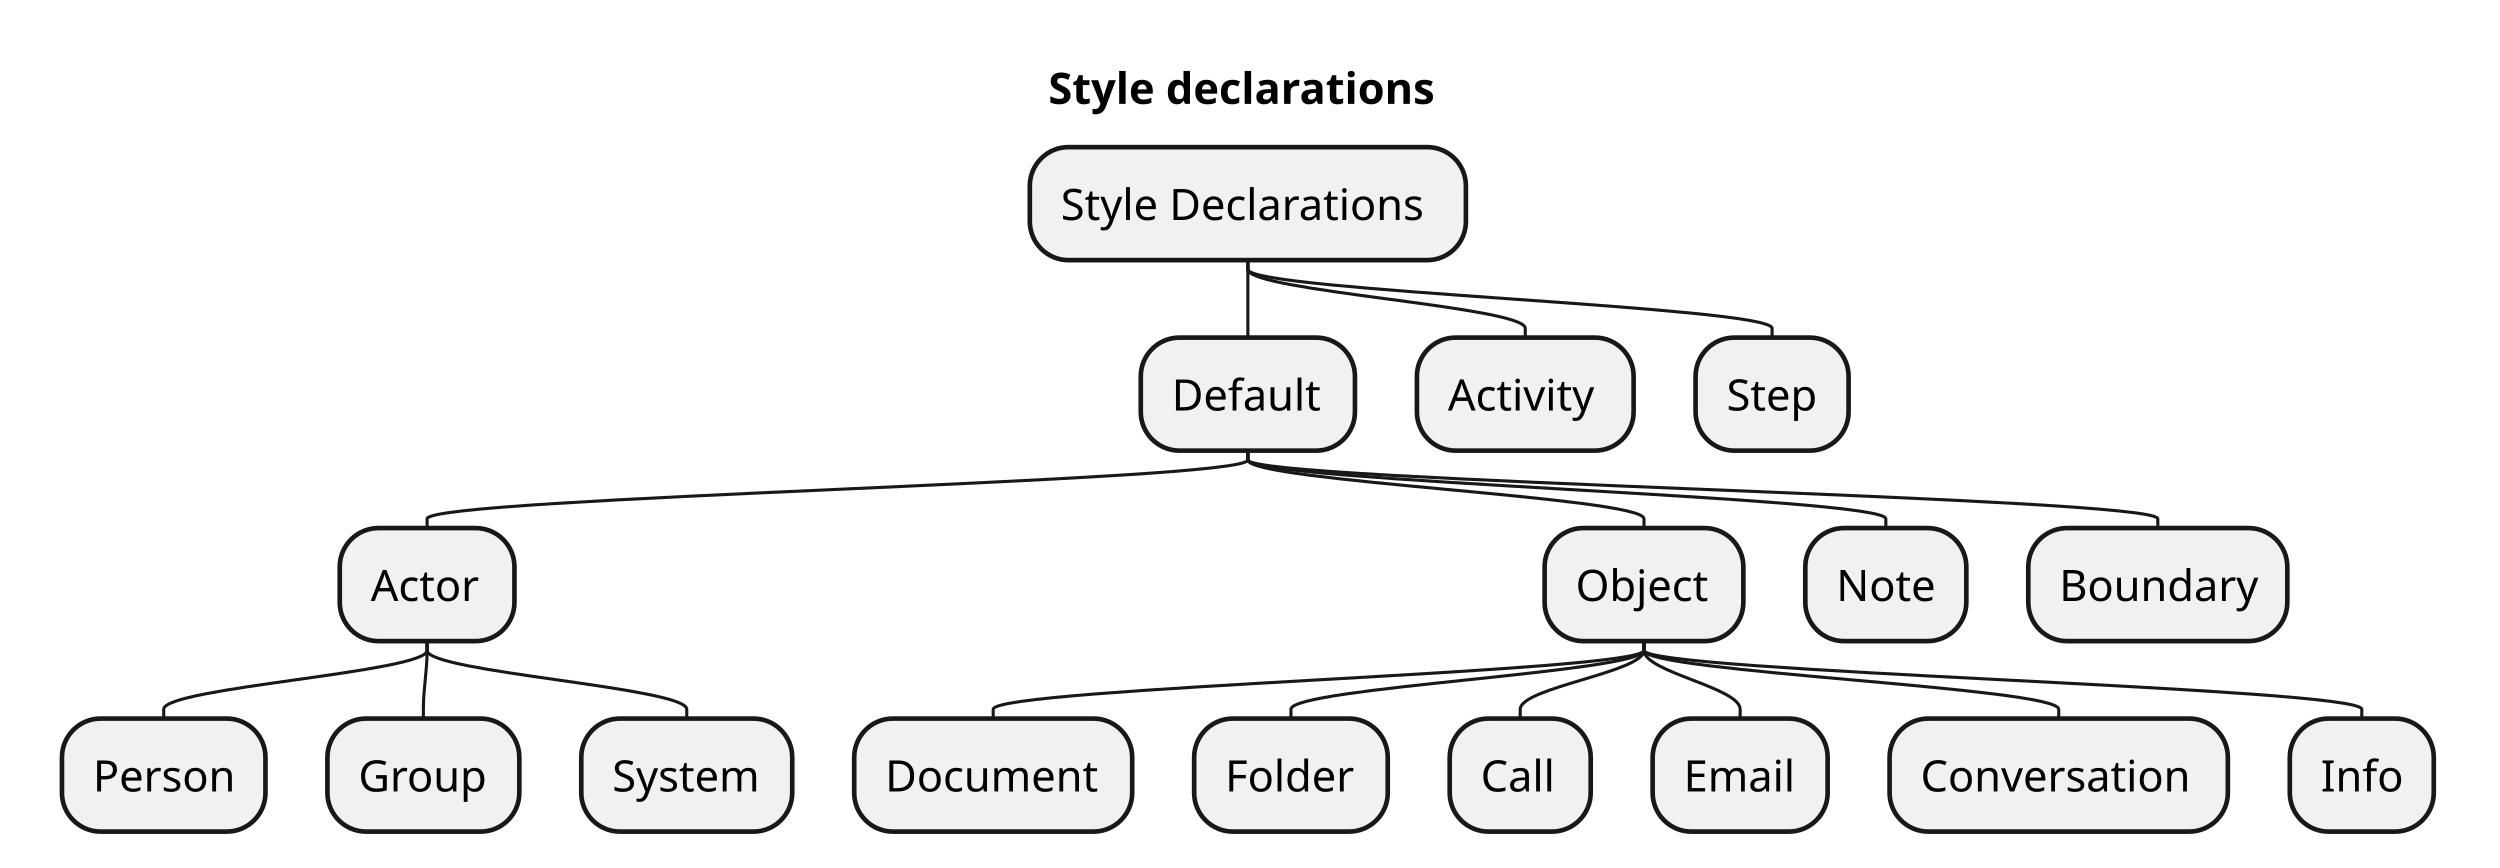
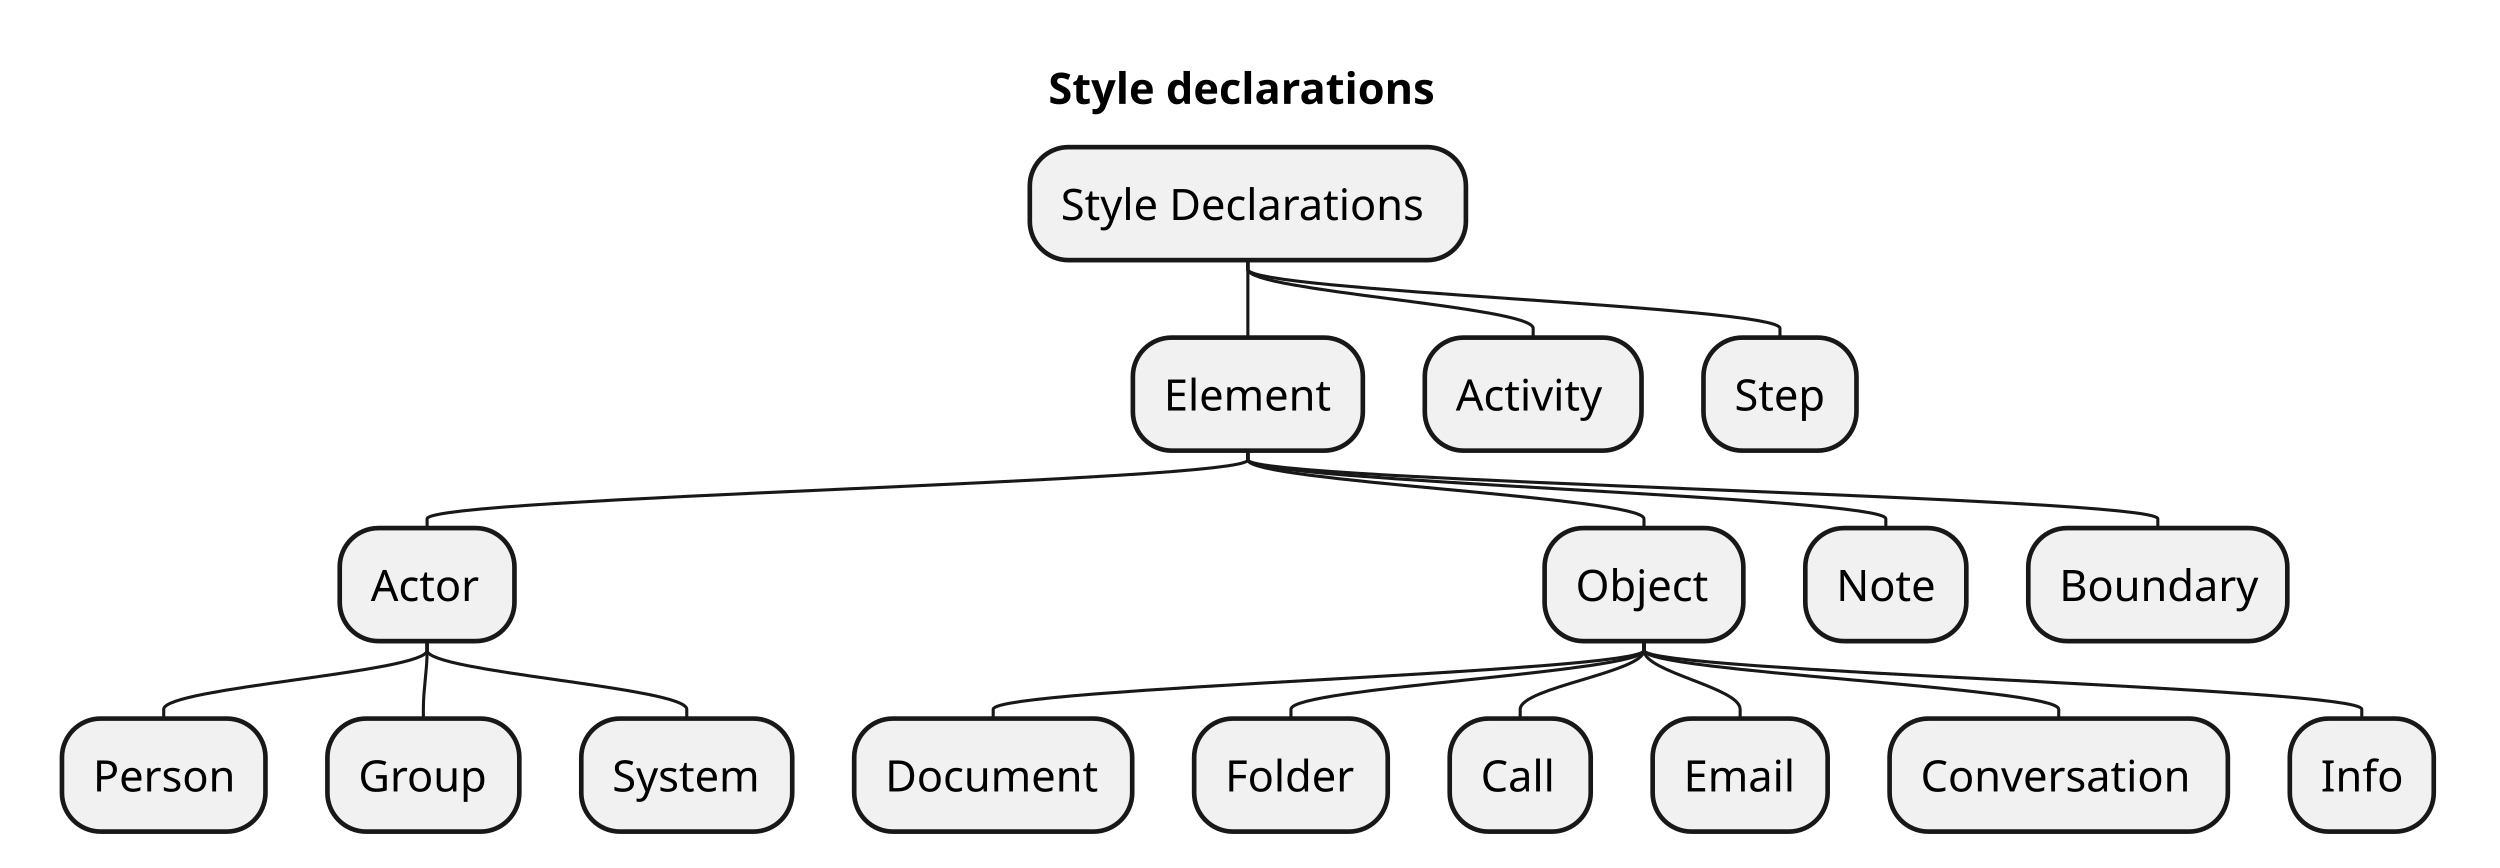
<svg xmlns="http://www.w3.org/2000/svg" contentStyleType="text/css" height="280px" preserveAspectRatio="none" style="width:807px;height:280px;background:#FFFFFF;" version="1.1" viewBox="0 0 807 280" width="807px" zoomAndPan="magnify">
  <defs />
  <g>
    <text fill="#000000" font-family="sans-serif" font-size="14" font-weight="bold" lengthAdjust="spacing" textLength="127.791" x="338.414" y="33.535">Style declarations</text>
    <rect fill="#F1F1F1" height="36.488" rx="12.5" ry="12.5" style="stroke:#181818;stroke-width:1.5;" width="140.77" x="332.424" y="47.488" />
    <text fill="#000000" font-family="sans-serif" font-size="14" lengthAdjust="spacing" textLength="120.77" x="342.424" y="71.023">Style Declarations</text>
-     <rect fill="#F1F1F1" height="36.488" rx="12.5" ry="12.5" style="stroke:#181818;stroke-width:1.5;" width="69.137" x="368.241" y="108.977" />
-     <text fill="#000000" font-family="sans-serif" font-size="14" lengthAdjust="spacing" textLength="49.137" x="378.241" y="132.512">Default</text>
+     <rect fill="#F1F1F1" height="36.488" rx="12.5" ry="12.5" style="stroke:#181818;stroke-width:1.5;" width="74.23" x="365.695" y="108.977" />
+     <text fill="#000000" font-family="sans-serif" font-size="14" lengthAdjust="spacing" textLength="54.23" x="375.695" y="132.512">Element</text>
    <rect fill="#F1F1F1" height="36.488" rx="12.5" ry="12.5" style="stroke:#181818;stroke-width:1.5;" width="56.395" x="109.67" y="170.465" />
    <text fill="#000000" font-family="sans-serif" font-size="14" lengthAdjust="spacing" textLength="36.395" x="119.67" y="194">Actor</text>
    <rect fill="#F1F1F1" height="36.488" rx="12.5" ry="12.5" style="stroke:#181818;stroke-width:1.5;" width="65.691" x="20" y="231.953" />
    <text fill="#000000" font-family="sans-serif" font-size="14" lengthAdjust="spacing" textLength="45.691" x="30" y="255.488">Person</text>
    <path d="M137.867,206.953 L137.867,209.953 C137.867,216.953 52.846,221.953 52.846,228.953 L52.846,231.953 " fill="none" style="stroke:#181818;stroke-width:1.0;" />
    <rect fill="#F1F1F1" height="36.488" rx="12.5" ry="12.5" style="stroke:#181818;stroke-width:1.5;" width="61.945" x="105.691" y="231.953" />
    <text fill="#000000" font-family="sans-serif" font-size="14" lengthAdjust="spacing" textLength="41.945" x="115.691" y="255.488">Group</text>
    <path d="M137.867,206.953 L137.867,209.953 C137.867,216.953 136.664,221.953 136.664,228.953 L136.664,231.953 " fill="none" style="stroke:#181818;stroke-width:1.0;" />
    <rect fill="#F1F1F1" height="36.488" rx="12.5" ry="12.5" style="stroke:#181818;stroke-width:1.5;" width="68.098" x="187.637" y="231.953" />
    <text fill="#000000" font-family="sans-serif" font-size="14" lengthAdjust="spacing" textLength="48.098" x="197.637" y="255.488">System</text>
    <path d="M137.867,206.953 L137.867,209.953 C137.867,216.953 221.685,221.953 221.685,228.953 L221.685,231.953 " fill="none" style="stroke:#181818;stroke-width:1.0;" />
    <path d="M402.81,145.465 L402.81,148.465 C402.81,155.465 137.867,160.465 137.867,167.465 L137.867,170.465 " fill="none" style="stroke:#181818;stroke-width:1.0;" />
    <rect fill="#F1F1F1" height="36.488" rx="12.5" ry="12.5" style="stroke:#181818;stroke-width:1.5;" width="64.153" x="498.6" y="170.465" />
    <text fill="#000000" font-family="sans-serif" font-size="14" lengthAdjust="spacing" textLength="44.153" x="508.6" y="194">Object</text>
    <rect fill="#F1F1F1" height="36.488" rx="12.5" ry="12.5" style="stroke:#181818;stroke-width:1.5;" width="89.74" x="275.734" y="231.953" />
    <text fill="#000000" font-family="sans-serif" font-size="14" lengthAdjust="spacing" textLength="69.74" x="285.734" y="255.488">Document</text>
    <path d="M530.677,206.953 L530.677,209.953 C530.677,216.953 320.604,221.953 320.604,228.953 L320.604,231.953 " fill="none" style="stroke:#181818;stroke-width:1.0;" />
    <rect fill="#F1F1F1" height="36.488" rx="12.5" ry="12.5" style="stroke:#181818;stroke-width:1.5;" width="62.492" x="385.475" y="231.953" />
    <text fill="#000000" font-family="sans-serif" font-size="14" lengthAdjust="spacing" textLength="42.492" x="395.475" y="255.488">Folder</text>
    <path d="M530.677,206.953 L530.677,209.953 C530.677,216.953 416.721,221.953 416.721,228.953 L416.721,231.953 " fill="none" style="stroke:#181818;stroke-width:1.0;" />
    <rect fill="#F1F1F1" height="36.488" rx="12.5" ry="12.5" style="stroke:#181818;stroke-width:1.5;" width="45.512" x="467.967" y="231.953" />
    <text fill="#000000" font-family="sans-serif" font-size="14" lengthAdjust="spacing" textLength="25.512" x="477.967" y="255.488">Call</text>
    <path d="M530.677,206.953 L530.677,209.953 C530.677,216.953 490.723,221.953 490.723,228.953 L490.723,231.953 " fill="none" style="stroke:#181818;stroke-width:1.0;" />
    <rect fill="#F1F1F1" height="36.488" rx="12.5" ry="12.5" style="stroke:#181818;stroke-width:1.5;" width="56.483" x="533.479" y="231.953" />
    <text fill="#000000" font-family="sans-serif" font-size="14" lengthAdjust="spacing" textLength="36.483" x="543.479" y="255.488">Email</text>
    <path d="M530.677,206.953 L530.677,209.953 C530.677,216.953 561.72,221.953 561.72,228.953 L561.72,231.953 " fill="none" style="stroke:#181818;stroke-width:1.0;" />
    <rect fill="#F1F1F1" height="36.488" rx="12.5" ry="12.5" style="stroke:#181818;stroke-width:1.5;" width="109.189" x="609.962" y="231.953" />
    <text fill="#000000" font-family="sans-serif" font-size="14" lengthAdjust="spacing" textLength="89.189" x="619.962" y="255.488">Conversation</text>
    <path d="M530.677,206.953 L530.677,209.953 C530.677,216.953 664.556,221.953 664.556,228.953 L664.556,231.953 " fill="none" style="stroke:#181818;stroke-width:1.0;" />
    <rect fill="#F1F1F1" height="36.488" rx="12.5" ry="12.5" style="stroke:#181818;stroke-width:1.5;" width="46.469" x="739.15" y="231.953" />
    <text fill="#000000" font-family="sans-serif" font-size="14" lengthAdjust="spacing" textLength="26.469" x="749.15" y="255.488">Info</text>
    <path d="M530.677,206.953 L530.677,209.953 C530.677,216.953 762.385,221.953 762.385,228.953 L762.385,231.953 " fill="none" style="stroke:#181818;stroke-width:1.0;" />
    <path d="M402.81,145.465 L402.81,148.465 C402.81,155.465 530.677,160.465 530.677,167.465 L530.677,170.465 " fill="none" style="stroke:#181818;stroke-width:1.0;" />
    <rect fill="#F1F1F1" height="36.488" rx="12.5" ry="12.5" style="stroke:#181818;stroke-width:1.5;" width="51.978" x="582.753" y="170.465" />
    <text fill="#000000" font-family="sans-serif" font-size="14" lengthAdjust="spacing" textLength="31.979" x="592.753" y="194">Note</text>
    <path d="M402.81,145.465 L402.81,148.465 C402.81,155.465 608.743,160.465 608.743,167.465 L608.743,170.465 " fill="none" style="stroke:#181818;stroke-width:1.0;" />
    <rect fill="#F1F1F1" height="36.488" rx="12.5" ry="12.5" style="stroke:#181818;stroke-width:1.5;" width="83.615" x="654.732" y="170.465" />
    <text fill="#000000" font-family="sans-serif" font-size="14" lengthAdjust="spacing" textLength="63.615" x="664.732" y="194">Boundary</text>
    <path d="M402.81,145.465 L402.81,148.465 C402.81,155.465 696.54,160.465 696.54,167.465 L696.54,170.465 " fill="none" style="stroke:#181818;stroke-width:1.0;" />
    <path d="M402.81,83.977 L402.81,86.977 C402.81,93.977 402.81,98.977 402.81,105.977 L402.81,108.977 " fill="none" style="stroke:#181818;stroke-width:1.0;" />
-     <rect fill="#F1F1F1" height="36.488" rx="12.5" ry="12.5" style="stroke:#181818;stroke-width:1.5;" width="69.957" x="457.378" y="108.977" />
-     <text fill="#000000" font-family="sans-serif" font-size="14" lengthAdjust="spacing" textLength="49.957" x="467.378" y="132.512">Activity</text>
-     <path d="M402.81,83.977 L402.81,86.977 C402.81,93.977 492.356,98.977 492.356,105.977 L492.356,108.977 " fill="none" style="stroke:#181818;stroke-width:1.0;" />
-     <rect fill="#F1F1F1" height="36.488" rx="12.5" ry="12.5" style="stroke:#181818;stroke-width:1.5;" width="49.388" x="547.335" y="108.977" />
-     <text fill="#000000" font-family="sans-serif" font-size="14" lengthAdjust="spacing" textLength="29.388" x="557.335" y="132.512">Step</text>
-     <path d="M402.81,83.977 L402.81,86.977 C402.81,93.977 572.029,98.977 572.029,105.977 L572.029,108.977 " fill="none" style="stroke:#181818;stroke-width:1.0;" />
+     <rect fill="#F1F1F1" height="36.488" rx="12.5" ry="12.5" style="stroke:#181818;stroke-width:1.5;" width="69.957" x="459.924" y="108.977" />
+     <text fill="#000000" font-family="sans-serif" font-size="14" lengthAdjust="spacing" textLength="49.957" x="469.924" y="132.512">Activity</text>
+     <path d="M402.81,83.977 L402.81,86.977 C402.81,93.977 494.903,98.977 494.903,105.977 L494.903,108.977 " fill="none" style="stroke:#181818;stroke-width:1.0;" />
+     <rect fill="#F1F1F1" height="36.488" rx="12.5" ry="12.5" style="stroke:#181818;stroke-width:1.5;" width="49.388" x="549.881" y="108.977" />
+     <text fill="#000000" font-family="sans-serif" font-size="14" lengthAdjust="spacing" textLength="29.388" x="559.881" y="132.512">Step</text>
+     <path d="M402.81,83.977 L402.81,86.977 C402.81,93.977 574.575,98.977 574.575,105.977 L574.575,108.977 " fill="none" style="stroke:#181818;stroke-width:1.0;" />
  </g>
</svg>
